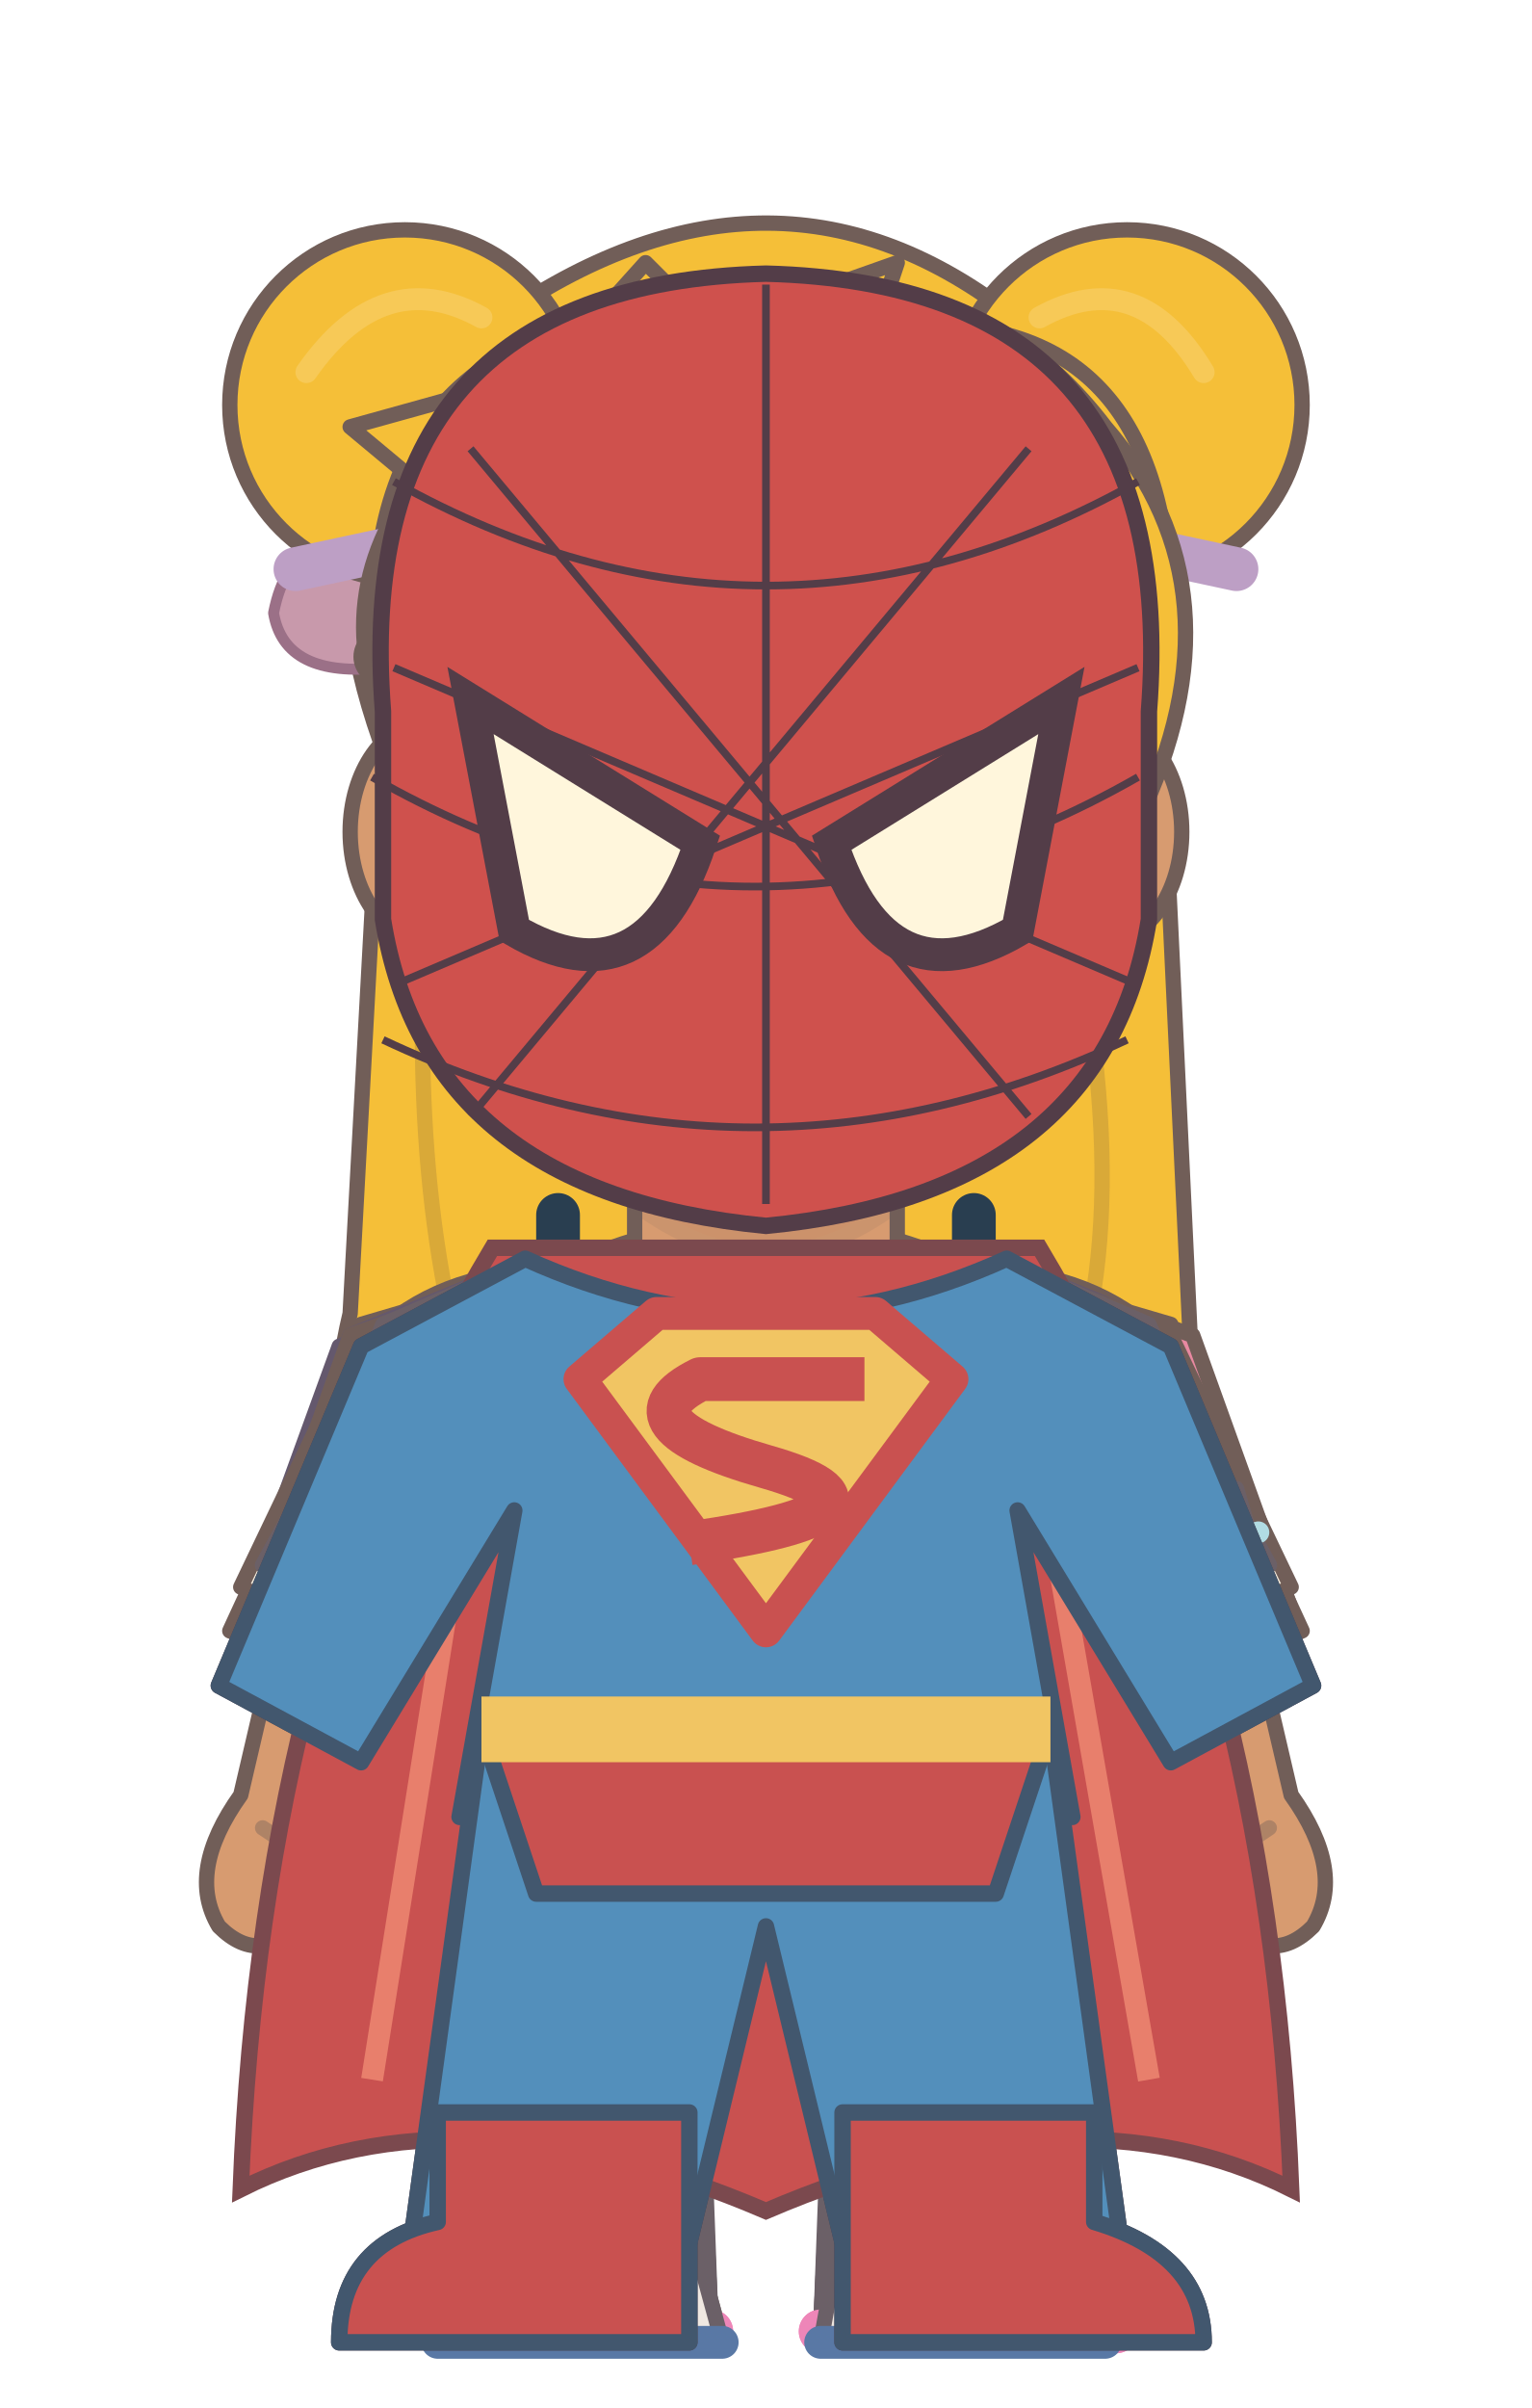
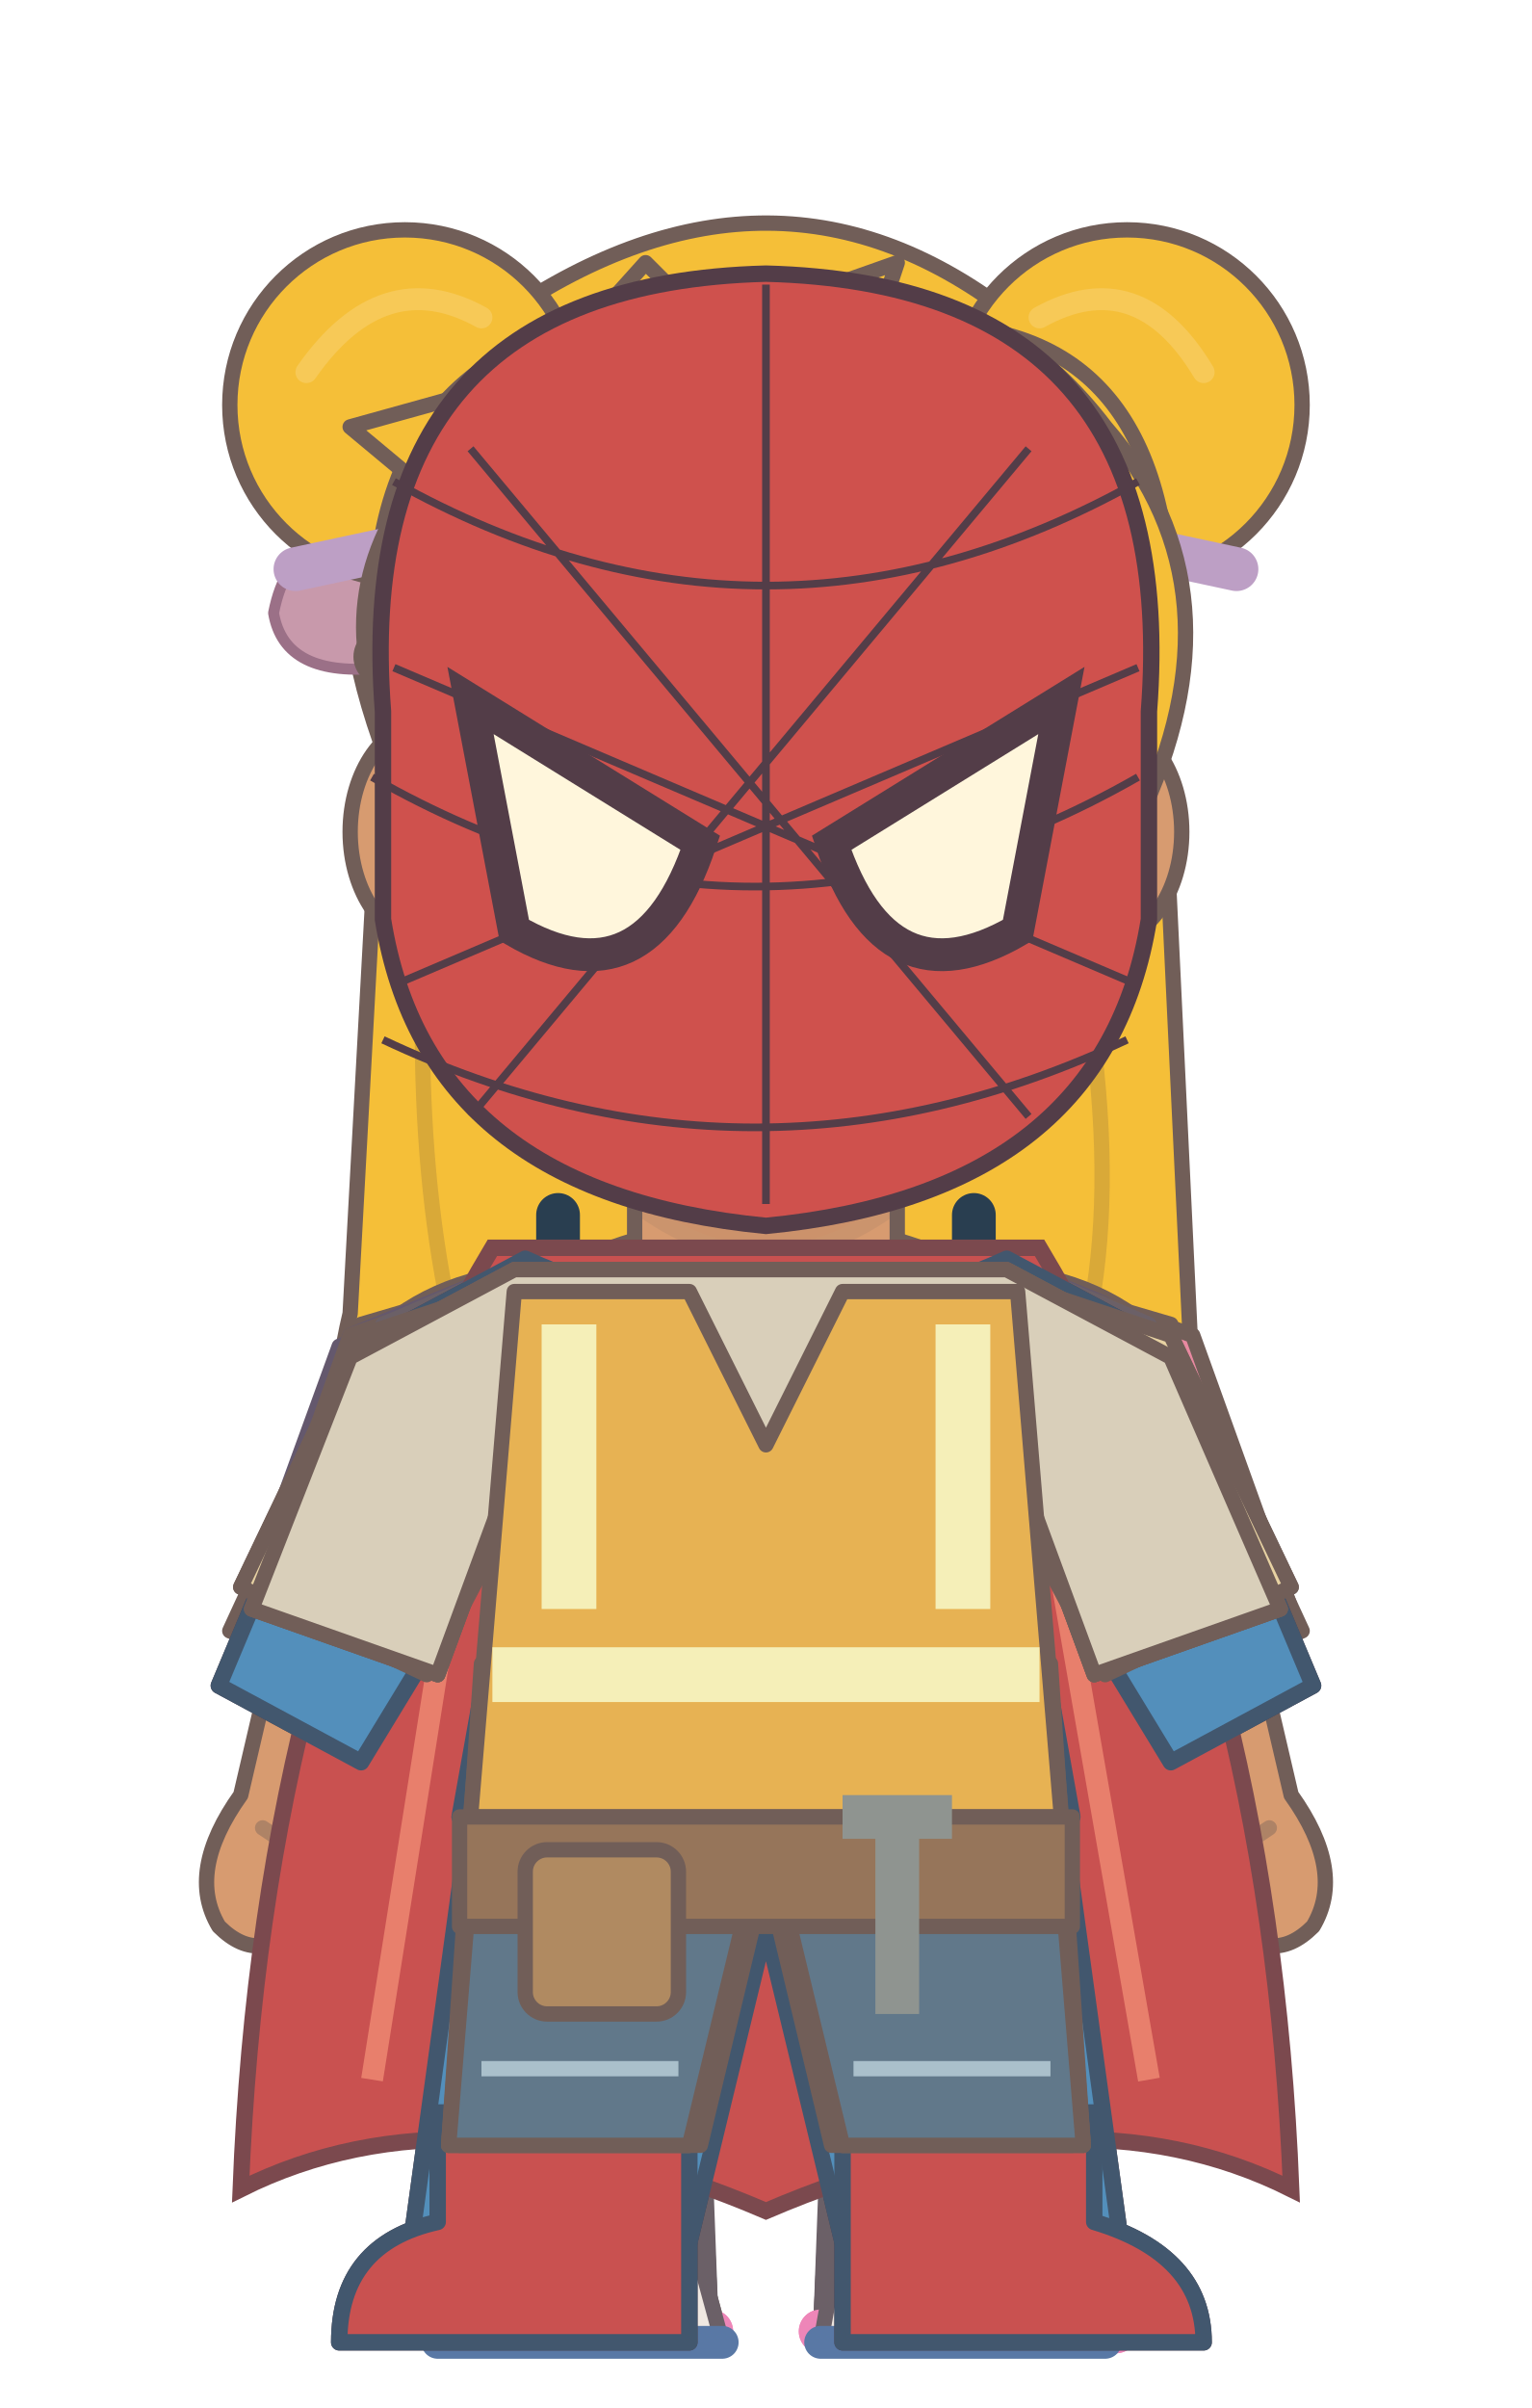
<svg xmlns="http://www.w3.org/2000/svg" width="140" height="220" viewBox="0 0 140 220">
  <defs>
    <linearGradient id="material-0" x1="0" y1="0" x2=".3" y2="1">
      <stop stop-color="#fff4d1" />
      <stop offset=".55" stop-color="#fff4d1" />
      <stop offset="1" stop-color="#fff4d1" />
    </linearGradient>
    <linearGradient id="material-1" x1="0" y1="0" x2=".3" y2="1">
      <stop stop-color="#f5bf38" />
      <stop offset=".55" stop-color="#f5bf38" />
      <stop offset="1" stop-color="#f5bf38" />
    </linearGradient>
    <linearGradient id="material-2" x1="0" y1="0" x2=".3" y2="1">
      <stop stop-color="#F5BF38" />
      <stop offset=".55" stop-color="#F5BF38" />
      <stop offset="1" stop-color="#F5BF38" />
    </linearGradient>
    <linearGradient id="material-3" x1="0" y1="0" x2=".3" y2="1">
      <stop stop-color="#D79B70" />
      <stop offset=".55" stop-color="#D79B70" />
      <stop offset="1" stop-color="#D79B70" />
    </linearGradient>
    <linearGradient id="material-4" x1="0" y1="0" x2=".3" y2="1">
      <stop stop-color="#E889A1" />
      <stop offset=".55" stop-color="#E889A1" />
      <stop offset="1" stop-color="#E889A1" />
    </linearGradient>
    <linearGradient id="material-5" x1="0" y1="0" x2=".3" y2="1">
      <stop stop-color="#fbe58a" />
      <stop offset=".55" stop-color="#fbe58a" />
      <stop offset="1" stop-color="#fbe58a" />
    </linearGradient>
    <linearGradient id="material-6" x1="0" y1="0" x2=".3" y2="1">
      <stop stop-color="#db8c81" />
      <stop offset=".55" stop-color="#db8c81" />
      <stop offset="1" stop-color="#db8c81" />
    </linearGradient>
    <linearGradient id="material-7" x1="0" y1="0" x2=".3" y2="1">
      <stop stop-color="#c899ab" />
      <stop offset=".55" stop-color="#c899ab" />
      <stop offset="1" stop-color="#c899ab" />
    </linearGradient>
    <linearGradient id="material-8" x1="0" y1="0" x2=".3" y2="1">
      <stop stop-color="#fff3db" />
      <stop offset=".55" stop-color="#fff3db" />
      <stop offset="1" stop-color="#fff3db" />
    </linearGradient>
    <linearGradient id="material-9" x1="0" y1="0" x2=".3" y2="1">
      <stop stop-color="#9c625f" />
      <stop offset=".55" stop-color="#9c625f" />
      <stop offset="1" stop-color="#9c625f" />
    </linearGradient>
    <linearGradient id="material-10" x1="0" y1="0" x2=".3" y2="1">
      <stop stop-color="#f4efdf" />
      <stop offset=".55" stop-color="#f4efdf" />
      <stop offset="1" stop-color="#f4efdf" />
    </linearGradient>
    <linearGradient id="material-11" x1="0" y1="0" x2=".3" y2="1">
      <stop stop-color="#f5efdf" />
      <stop offset=".55" stop-color="#f5efdf" />
      <stop offset="1" stop-color="#f5efdf" />
    </linearGradient>
    <linearGradient id="material-12" x1="0" y1="0" x2=".3" y2="1">
      <stop stop-color="#d8b88a" />
      <stop offset=".55" stop-color="#d8b88a" />
      <stop offset="1" stop-color="#d8b88a" />
    </linearGradient>
    <linearGradient id="material-13" x1="0" y1="0" x2=".3" y2="1">
      <stop stop-color="#f2df9c" />
      <stop offset=".55" stop-color="#f2df9c" />
      <stop offset="1" stop-color="#f2df9c" />
    </linearGradient>
    <linearGradient id="material-14" x1="0" y1="0" x2=".3" y2="1">
      <stop stop-color="#f7cc3f" />
      <stop offset=".55" stop-color="#f7cc3f" />
      <stop offset="1" stop-color="#f7cc3f" />
    </linearGradient>
    <linearGradient id="material-15" x1="0" y1="0" x2=".3" y2="1">
      <stop stop-color="#e4b85a" />
      <stop offset=".55" stop-color="#e4b85a" />
      <stop offset="1" stop-color="#e4b85a" />
    </linearGradient>
    <linearGradient id="material-16" x1="0" y1="0" x2=".3" y2="1">
      <stop stop-color="#f3d34e" />
      <stop offset=".55" stop-color="#f3d34e" />
      <stop offset="1" stop-color="#f3d34e" />
    </linearGradient>
    <linearGradient id="material-17" x1="0" y1="0" x2=".3" y2="1">
      <stop stop-color="#48b5c4" />
      <stop offset=".55" stop-color="#48b5c4" />
      <stop offset="1" stop-color="#48b5c4" />
    </linearGradient>
    <linearGradient id="material-18" x1="0" y1="0" x2=".3" y2="1">
      <stop stop-color="#bedee6" />
      <stop offset=".55" stop-color="#bedee6" />
      <stop offset="1" stop-color="#bedee6" />
    </linearGradient>
    <linearGradient id="material-19" x1="0" y1="0" x2=".3" y2="1">
      <stop stop-color="#467fba" />
      <stop offset=".55" stop-color="#467fba" />
      <stop offset="1" stop-color="#467fba" />
    </linearGradient>
    <linearGradient id="material-20" x1="0" y1="0" x2=".3" y2="1">
      <stop stop-color="#ed82ac" />
      <stop offset=".55" stop-color="#ed82ac" />
      <stop offset="1" stop-color="#ed82ac" />
    </linearGradient>
    <linearGradient id="material-21" x1="0" y1="0" x2=".3" y2="1">
      <stop stop-color="#e8d557" />
      <stop offset=".55" stop-color="#e8d557" />
      <stop offset="1" stop-color="#e8d557" />
    </linearGradient>
    <linearGradient id="hair-shine" x2="1" y2="1">
      <stop stop-color="#fff0a0" stop-opacity=".6" />
      <stop offset="1" stop-color="#fff0a0" stop-opacity="0" />
    </linearGradient>
    <symbol id="pattern-sol" viewBox="0 0 40 40">
      <g stroke="#fff4d1" stroke-width="2.5">
        <path d="M20 2v5m0 26v5M2 20h5m26 0h5M7 7l4 4m18 18 4 4M7 33l4-4m18-18 4-4" />
        <circle cx="20" cy="20" r="9" fill="url(#material-0)" />
      </g>
    </symbol>
    <symbol id="pattern-jardim" viewBox="0 0 40 40">
      <g fill="url(#material-0)">
        <ellipse cx="20" cy="20" rx="8" ry="17" />
        <ellipse cx="20" cy="20" rx="17" ry="8" />
      </g>
      <circle cx="20" cy="20" r="6" fill="url(#material-1)" />
    </symbol>
    <symbol id="pattern-estrela" viewBox="0 0 40 40">
      <path d="m20 2 5 12 13 2-10 9 3 13-11-7-11 7 3-13-10-9 13-2Z" fill="url(#material-0)" />
    </symbol>
    <symbol id="pattern-mar" viewBox="0 0 40 40">
      <path d="M1 10q8-9 17 0t20 0M1 20q8-9 17 0t20 0M1 30q8-9 17 0t20 0" stroke="#fff4d1" stroke-width="4" fill="none" />
    </symbol>
    <symbol id="pattern-festa" viewBox="0 0 40 40">
      <path d="M20 34Q-3 17 7 8q8-7 13 3q6-10 14-3q10 9-14 26Z" fill="url(#material-0)" />
    </symbol>
    <symbol id="pattern-pijama" viewBox="0 0 40 40">
      <path d="M27 3a17 17 0 1 0 10 27A18 18 0 0 1 27 3" fill="url(#material-0)" />
      <circle cx="34" cy="10" r="2" fill="url(#material-0)" />
    </symbol>
  </defs>
  <g id="hair-back-short" stroke="#715e58" stroke-width="1.4" stroke-linecap="round" stroke-linejoin="round">
    <path d="M36 72V54Q37 25 71 28q35 0 35 30v21l-12-9H45Z" fill="url(#material-2)" />
  </g>
  <g id="hair-back" stroke="#715e58" stroke-width="1.4" stroke-linecap="round" stroke-linejoin="round">
    <path d="M35 65C29 22 104 19 106 64L109 127Q108 145 92 145L43 145Q27 141 32 120Z" fill="url(#material-2)" />
    <path d="M39 82q-2 31 6 51m53-49q7 33-4 51" fill="none" stroke="#594235" opacity=".18" />
  </g>
  <g id="legs" stroke="#715e58" stroke-width="1.4" stroke-linecap="round" stroke-linejoin="round">
    <path d="M49 170h17l-3 34H49Zm25 0h17v34H77Z" fill="url(#material-3)" />
    <path d="M49 194h15v13H49Zm27 0h15v13H77Z" fill="#faf5e9" />
    <path d="M49 203h14l3 11H39q0-9 10-11Zm28 0h14q10 2 10 11H75Z" fill="#f3eee6" />
    <path d="M40 214h26m9 0h26" stroke="#c6b9a9" stroke-width="2" />
    <path d="m48 207 10 0m24 0h10" stroke="#899eae" stroke-width="2" />
  </g>
  <g id="hands" stroke="#715e58" stroke-width="1.4" stroke-linecap="round" stroke-linejoin="round">
    <path d="M41 124q-10-2-12 10l-7 30q-5 7-2 12q4 4 8-1l4-9 10-28Zm58 0q10-2 12 10l7 30q5 7 2 12q-4 4-8-1l-4-9-10-28Z" fill="url(#material-3)" />
    <path d="m24 167 3 2m86 0 3-2" fill="none" opacity=".4" />
  </g>
  <g id="body" fill="url(#material-4)" stroke="#715e58" stroke-width="1.4">
    <path d="M51 116q19-9 38 0q20 0 25 22l-13 7-9-11q1 26 15 49q-17 12-37 7q-20 5-37-7q14-23 15-49l-9 11-13-7q5-22 25-22Z" />
    <path d="M51 117q19 23 38 0" fill="url(#material-3)" />
    <path d="M46 158q24 7 48 0M49 168l-7 15m49-15 7 15" stroke="#715e58" stroke-opacity=".3" stroke-width="2" />
    <use href="#pattern-sol" x="56" y="133" width="24" height="24" stroke="none" />
  </g>
  <g id="body-casual" stroke="#715e58" stroke-width="1.4" stroke-linejoin="round">
    <path d="m50 116-17 5-10 23 17 7 9-17-4 33h50l-4-33 9 17 17-7-10-23-17-5q-20 13-40 0Z" fill="url(#material-4)" />
    <path d="M46 168h48l6 22H76l-6-14-6 14H40Z" fill="#4e6377" />
    <path d="M47 164h47" stroke="#f2ede1" stroke-width="4" />
    <use href="#pattern-sol" x="59" y="130" width="22" height="22" stroke="none" />
  </g>
  <g id="body-neon" stroke="#64586d" stroke-width="1.4" stroke-linejoin="round">
    <path d="M48 116h44l7 65H41Z" fill="#26304e" />
    <path d="m49 115-17 7-9 24 17 6 8-18-3 28 22-6v-36Zm42 0 17 7 9 24-17 6-8-18 3 28-22-6v-36Z" fill="url(#material-4)" />
    <path d="m50 117 13 9-10 14m37-23-13 9 10 14M43 169h54" fill="none" stroke="#79f4df" stroke-width="4" />
    <path d="m73 129-11 15h9l-4 13 14-18h-9Z" fill="url(#material-5)" stroke="none" />
    <path d="M42 176h24v16H38Zm32 0h24l4 16H74Z" fill="#26304e" />
  </g>
  <g id="body-aurora" stroke="#64586d" stroke-width="1.4" stroke-linejoin="round">
    <path d="M47 117 31 123l-8 22 17 5 8-16-10 50 32 8 32-8-10-50 8 16 17-5-8-22-16-6Z" fill="url(#material-4)" />
    <path d="m48 118 22 16 22-16M43 166h54" fill="none" stroke="#fbe58a" stroke-width="3" />
    <path d="m70 135 5 10 11 2-8 8 2 11-10-6-10 6 2-11-8-8 11-2Z" fill="#edf6ff" stroke-width="2" />
    <path d="m46 169-4 15m52-15 4 15" stroke="#7b65b0" stroke-width="4" />
  </g>
  <g id="face" stroke="#715e58" stroke-width="1.4" stroke-linecap="round" stroke-linejoin="round">
    <path d="M58 98v19q12 9 24 0V98" fill="url(#material-3)" />
    <path d="M58 103q12 10 24 0v7q-12 9-24 0" fill="#754f40" opacity=".12" />
    <ellipse cx="39" cy="76" rx="7" ry="10" fill="url(#material-3)" />
    <ellipse cx="101" cy="76" rx="7" ry="10" fill="url(#material-3)" />
    <path d="M40 61Q40 36 70 36q30 0 30 25v19q0 27-30 30Q40 107 40 80Z" fill="url(#material-3)" />
    <path d="M44 59q0-17 18-18" fill="none" stroke="#fff5dd" stroke-width="3" opacity=".28" />
    <ellipse cx="49" cy="88" rx="7" ry="4" fill="url(#material-6)" opacity=".32" stroke="none" />
    <ellipse cx="91" cy="88" rx="7" ry="4" fill="url(#material-6)" opacity=".32" stroke="none" />
    <path d="m70 78-2 9q3 2 5 0" fill="none" stroke="#956448" stroke-width="1.1" />
  </g>
  <g id="hair-bia" stroke="#715e58" stroke-width="1.4" stroke-linecap="round" stroke-linejoin="round">
    <path d="M36 71Q25 44 43 31q25-19 47-4q24 12 14 47Q87 66 79 43Q61 64 36 71Z" fill="url(#material-2)" />
    <path d="M40 56Q53 33 72 33m17 6q14 14 12 27" fill="none" stroke="#fff4cc" stroke-width="3" opacity=".5" />
    <path d="M43 62q21-8 32-24m12 12q5 13 13 17" fill="none" stroke="#9c7737" opacity=".28" />
    <path d="M36 55q-9-9-11 1q1 6 10 5q3 9 8 4q4-8-7-10Z" fill="url(#material-7)" stroke="#9b7087" stroke-width="1" />
    <circle cx="35" cy="60" r="2" fill="url(#material-8)" />
  </g>
  <g id="hair-luna" stroke="#715e58" stroke-width="1.4" stroke-linecap="round" stroke-linejoin="round">
    <circle cx="37" cy="37" r="16" fill="url(#material-2)" />
    <circle cx="103" cy="37" r="16" fill="url(#material-2)" />
    <path d="M36 72Q28 34 56 29q36-12 49 20l-4 25q-17-10-24-31q-15 21-41 29Z" fill="url(#material-2)" />
    <path d="M28 34q7-10 16-5m51 0q9-5 15 5M43 51q11-15 27-16" fill="none" stroke="#fff5e2" opacity=".18" stroke-width="2" />
    <path d="m27 52 14-3m58 0 14 3" stroke="#bd9fc5" stroke-width="4" />
  </g>
  <g id="hair-leo" stroke="#715e58" stroke-width="1.4" stroke-linecap="round" stroke-linejoin="round">
    <path d="M37 70Q29 56 38 44l-6-5 18-5 9-10 6 6 17-6-2 6q26-3 27 25l-7 19-9-22q-10 11-24 11l4-16q-11 19-34 23Z" fill="url(#material-2)" />
    <path d="m45 45 15-7m22-1 12 6" fill="none" stroke="#fff0d8" stroke-width="3" opacity=".3" />
  </g>
  <g id="hair-rui" stroke="#715e58" stroke-width="1.4" stroke-linecap="round" stroke-linejoin="round">
    <path d="M37 75Q27 40 53 31q32-13 48 8q13 15 3 36l-9-22q-22 2-42-10L43 71Z" fill="url(#material-2)" />
    <path d="M44 48q14-15 31-13" fill="none" stroke="#fff4de" stroke-width="2" opacity=".15" />
    <path d="M48 96q22 18 44 0q-4 14-22 16q-18-2-22-16Z" fill="url(#material-2)" stroke="none" opacity=".32" />
  </g>
  <g id="eyes">
    <path d="M49 64q5-3 10 0m22 0q5-3 10 0" fill="none" stroke="#675048" stroke-width="1.5" stroke-linecap="round" />
    <ellipse cx="55" cy="75" rx="3" ry="4.6" fill="#403d42" />
    <ellipse cx="85" cy="75" rx="3" ry="4.6" fill="#403d42" />
    <circle cx="54" cy="73" r="1" fill="#fffdf4" />
    <circle cx="84" cy="73" r="1" fill="#fffdf4" />
  </g>
  <g id="lids" fill="none" stroke="#675048" stroke-width="1.5" stroke-linecap="round">
    <path d="M50 76q5 4 10 0m20 0q5 4 10 0" />
  </g>
  <g id="mouth" fill="none" stroke="#915d59" stroke-width="1.5" stroke-linecap="round">
    <path d="M62 95q8 7 16 0" />
  </g>
  <g id="mouth-happy">
    <path d="M61 94q9 3 18 0q-1 11-9 11t-9-11Z" fill="url(#material-9)" />
    <path d="M64 96h12" stroke="#fff7e9" stroke-width="2" />
  </g>
  <g id="body-denim" stroke="#715e58" stroke-width="1.4" stroke-linejoin="round">
    <path d="M47 116h46l7 76H76l-6-28-6 28H40Z" fill="#354b61" />
    <path d="m49 116-17 6-9 25 17 6 8-20-4 35 24-4v-42m24-6 17 6 9 25-17 6-8-20 4 35-24-4v-42" fill="url(#material-4)" />
    <path d="M65 123h10v36H65Z" fill="url(#material-10)" />
    <path d="m49 119 13 12-9 9m38-21-13 12 9 9m-42 13h14m22 0h14" stroke="#bfd5df" fill="none" />
    <path d="M43 181h19m16 0h19" stroke="#8fa4b0" />
  </g>
  <g id="body-rehearsal" stroke="#715e58" stroke-width="1.4" stroke-linejoin="round">
    <path d="M46 163h48l6 35H78l-8-23-8 23H40Z" fill="#46515b" />
    <path d="m48 117-15 6-12 26 17 7 10-18-3 28h50l-3-28 10 18 17-7-12-26-15-6q-22 13-44 0Z" fill="url(#material-4)" />
    <path d="M53 118q17 18 34 0m-32 23h30m-28 12h26" fill="none" stroke="#f0e8d4" stroke-width="4" />
    <path d="M46 172v18m47-18v18" stroke="#b8cfbd" stroke-width="4" />
  </g>
  <g id="body-overalls" stroke="#715e58" stroke-width="1.4" stroke-linejoin="round">
    <path d="m48 117-15 5-11 23 17 8 10-19h42l10 19 17-8-11-23-15-5Z" fill="url(#material-11)" />
    <path d="M49 118h9v23h24v-23h9v29l7 49H76l-6-25-6 25H42l7-49Z" fill="url(#material-4)" />
    <rect x="58" y="147" width="24" height="18" rx="3" fill="url(#material-12)" />
    <path d="m62 153 8 5 8-5M47 178h13m20 0h13" fill="none" />
    <circle cx="54" cy="140" r="3" fill="url(#material-13)" />
    <circle cx="86" cy="140" r="3" fill="url(#material-13)" />
  </g>
  <g id="body-rumi" stroke="#6b6067" stroke-width="1.4" stroke-linejoin="round" stroke-linecap="round">
    <path d="M49 117h42l4 45H45Z" fill="#faf4e9" />
    <path d="m49 115-14 6-12 28 15 7 10-23-2 22 19-4v-32Zm42 0 14 6 12 28-15 7-10-23 2 22-19-4v-32Z" fill="url(#material-14)" />
    <path d="m49 116 13 10-10 10m39-20-13 10 10 10M33 130l-5 13m77-13 5 13" fill="none" stroke="#f8eee2" stroke-width="3" />
    <path d="m42 125-6 10 7 2m53-12 7 12-7 5" fill="none" stroke="#614f8c" stroke-width="2.5" />
    <path d="M46 162h48l6 22H76l-6-13-6 13H40Z" fill="#24475c" />
    <path d="M46 164h48" stroke="#ee638c" stroke-width="3" />
    <path d="M67 162h7v5h-7Z" fill="url(#material-15)" />
    <path d="M48 186h16l1 27H39q-1-7 10-10Zm28 0h16l-1 17q11 3 11 10H75Z" fill="#393445" />
    <path d="m51 190 9 4-9 4 10 4m19-12 8 4-8 4 8 4" fill="none" stroke="#e85e61" />
    <path d="M40 213h25m10 0h27" stroke="#c7b8ca" stroke-width="3" />
    <path d="m83 120 9 5-8 6 9 6-9 7m-49-6 5 4-5 4" fill="none" stroke="#5abeb9" stroke-width="2.5" />
    <path d="M54 187v24m30-24v24" stroke="#55c3c2" stroke-width="2" />
  </g>
  <g id="body-mira" stroke="#6b6067" stroke-width="1.4" stroke-linejoin="round" stroke-linecap="round">
    <path d="m49 116-13 5-12 22 16 8 9-16-3 24h48l-3-24 9 16 16-8-12-22-13-5q-21 12-42 0Z" fill="#303441" />
    <path d="m52 151 9-18 9 9 9-9 9 18m-30 0 5-10 7 9 7-9 5 10" fill="none" stroke="#7cd4e9" stroke-width="3" />
    <path d="m55 144 30-9m-29 16 27-9" stroke="#dd85b4" stroke-width="2" />
    <path d="M47 160h46l12 28q-35 10-70 0Z" fill="url(#material-16)" />
    <path d="M47 161h46" stroke="#35384c" stroke-width="4" />
    <path d="m49 169-6 17m17-17-2 21m24-21 2 21m8-21 6 17" stroke="#c5a446" />
    <path d="M48 191h16l1 22H39q-1-7 10-10Zm28 0h16l-1 12q11 3 11 10H75Z" fill="#34333f" />
    <path d="M49 193h14m14 0h14M40 213h25m10 0h27" stroke="#ee86b8" stroke-width="4" />
    <path d="m51 198 9 3-9 4m29-7 8 3-8 4" stroke="#ee86b8" fill="none" />
  </g>
  <g id="body-mira-shorts" stroke="#6b6067" stroke-width="1.4" stroke-linejoin="round" stroke-linecap="round">
    <path d="m49 116-13 5-12 22 16 8 9-16-3 24h48l-3-24 9 16 16-8-12-22-13-5q-21 12-42 0Z" fill="#303441" />
    <path d="m52 151 9-18 9 9 9-9 9 18m-30 0 5-10 7 9 7-9 5 10" fill="none" stroke="#7cd4e9" stroke-width="3" />
    <path d="m55 144 30-9m-29 16 27-9" stroke="#dd85b4" stroke-width="2" />
    <path d="M47 160h46l8 30H76l-6-16-6 16H39Z" fill="url(#material-16)" />
    <path d="M47 162h46" stroke="#35384c" stroke-width="4" />
    <path d="M48 191h16l1 22H39q-1-7 10-10Zm28 0h16l-1 12q11 3 11 10H75Z" fill="#34333f" />
    <path d="M49 193h14m14 0h14M40 213h25m10 0h27" stroke="#ee86b8" stroke-width="4" />
  </g>
  <g id="body-zoey" stroke="#6b6067" stroke-width="1.4" stroke-linejoin="round" stroke-linecap="round">
    <path d="M48 118h44l-1 40H49Z" fill="url(#material-17)" />
    <path d="M51 118v-7m38 7v-7M49 123l42 10m-42 8 42 9" stroke="#293e50" stroke-width="4" />
    <path d="M46 114h5v44h-5Zm43 0h5v44h-5Z" fill="url(#material-18)" />
    <path d="M46 160h48l6 43H76l-6-30-6 30H40Z" fill="url(#material-19)" />
    <path d="m47 168 12 5-14 8 13 8-16 6m48-27-12 9 16 6-13 10 15 5" fill="none" stroke="#edcf5d" stroke-width="5" />
    <path d="m50 163 7 8m-9 11 9 6m28-21 7 5m-10 13 9 5" stroke="#84d1cc" stroke-width="4" />
    <path d="M46 160h48" stroke="#344e78" stroke-width="4" />
    <path d="M49 203h14l3 11H39q0-9 10-11Zm28 0h14q10 2 10 11H75Z" fill="#f0e8e1" />
    <path d="M40 214h26m9 0h26" stroke="#5978a5" stroke-width="3" />
    <path d="m103 139 10-3 5 17-11 3Z" fill="#364e7d" />
    <path d="m105 143 10-3m-8 10 9-3" stroke="#b1dce3" stroke-width="2" />
    <path d="m51 130 5-6 4 8-4 10Z" fill="url(#material-20)" />
    <path d="M67 120v35" stroke="#f5d787" />
    <path d="m43 189 11 3-3 10H40Zm45 0 9 3 3 10H87Z" fill="url(#material-21)" />
  </g>
  <g id="body-spiderman" stroke="#533d48" stroke-width="1.5" stroke-linejoin="round">
    <path d="m48 115-15 8-13 31 13 7 14-23-5 28h56l-5-28 14 23 13-7-13-31-15-8q-22 10-44 0Z" fill="#cf514d" />
    <path d="M44 158h52l7 51H78l-8-33-8 33H37Z" fill="#538fbb" />
    <path d="M40 193h23v21H31q0-9 9-11Zm37 0h23v10q10 3 10 11H77Z" fill="#cf514d" />
    <path d="M70 120v38m-20-37 40 30m0-30-40 30m-6-18q26 12 52 0m-52 12q26 12 52 0" fill="none" stroke="#673e48" stroke-width=".8" />
    <ellipse cx="70" cy="139" rx="4" ry="7" fill="#343647" />
    <path d="m66 136-7-6m7 10-9-1m17-3 7-6m-7 10 9-1m-16 6-7 8m14-8 7 8" fill="none" stroke="#343647" stroke-width="2" />
  </g>
  <g id="mask-spiderman" stroke="#533d48" stroke-width="1.5">
    <path d="M35 65q-3-39 35-40 38 1 35 40v19q-4 25-35 28-31-3-35-28Z" fill="#cf514d" />
    <path d="M70 26v84M36 61l68 29m-68 0 68-29M43 41l51 61m-51 0 51-61m-58 3q34 19 68 0m-70 27q35 20 70 0m-69 24q34 16 68 0" fill="none" stroke-width=".7" />
    <path d="m43 64 21 13q-5 15-17 8Zm54 0L76 77q5 15 17 8Z" fill="#fff6dc" stroke-width="3" />
  </g>
  <g id="cape-superman">
    <path d="M45 114Q24 149 22 200q20-10 48 2 28-12 48-2-2-51-23-86Z" fill="#c95150" stroke="#7b494e" stroke-width="1.5" />
    <path d="m44 127-10 63m60-63 11 63" stroke="#e87f6c" stroke-width="2" />
  </g>
  <g id="body-superman" stroke="#42576e" stroke-width="1.5" stroke-linejoin="round">
    <path d="m48 115-15 8-13 31 13 7 14-23-5 28h56l-5-28 14 23 13-7-13-31-15-8q-22 10-44 0Z" fill="#538fbb" />
    <path d="M44 158h52l7 51H78l-8-33-8 33H37Z" fill="#538fbb" />
    <path d="M44 158h52l-5 15H49Z" fill="#c95150" />
    <path d="M44 158h52" stroke="#f1c563" stroke-width="6" />
    <path d="M40 193h23v21H31q0-9 9-11Zm37 0h23v10q10 3 10 11H77Z" fill="#c95150" />
    <path d="m53 126 7-6h20l7 6-17 23Z" fill="#f1c563" stroke="#c95150" stroke-width="3" />
    <path d="M79 126H64q-8 4 6 8t-7 7" fill="none" stroke="#c95150" stroke-width="4" />
  </g>
+   <g id="body-chef" stroke="#715e58" stroke-width="1.4" stroke-linejoin="round">
+     <path d="M44 152h52l3 44H77l-7-29-7 29H41Z" fill="#555969" />
+     <path d="m47 116-15 8-9 23 17 6 7-19-2 38h50l-2-38 7 19 17-6-10-23-15-8Z" fill="#f4eee0" />
+     <path d="m54 117 15 18 16-18m-15 17v34" fill="none" />
+     <circle cx="62" cy="144" r="2" />
+     <circle cx="79" cy="144" r="2" />
+     <circle cx="62" cy="157" r="2" />
+     <circle cx="79" cy="157" r="2" />
+     <path d="m60 118 10 9 10-9-10 3Z" fill="#d08269" />
+     <path d="M45 180h17m17 0h17" stroke="#92949c" />
+   </g>
+   <g id="body-doctor" stroke="#715e58" stroke-width="1.4" stroke-linejoin="round">
+     <path d="M45 143h50l4 53H77l-7-29-7 29H41Z" fill="#80aaa4" />
+     <path d="m47 116-15 8-9 23 17 6 7-19-4 43h23l4-34 4 34h23l-4-43 7 19 17-6-10-23-15-8Z" fill="#f4f0e5" />
+     <path d="m52 116 12 17 6-11 6 11 12-17" fill="#a9d1cb" />
+     <path d="M56 119v20q0 12 10 12t10-12v-20m0 24q14 0 12 12" fill="none" stroke="#607577" stroke-width="2.5" />
+     <circle cx="88" cy="157" r="4" fill="#b8c5c4" />
+     <rect x="46" y="155" width="13" height="13" rx="2" fill="#c4dcd6" />
+   </g>
+   <g id="body-gardener" stroke="#715e58" stroke-width="1.4" stroke-linejoin="round">
+     <path d="m48 117-15 5-11 23 17 8 10-19h42l10 19 17-8-11-23-15-5Z" fill="#e7d2a3" />
+     <path d="M49 118h9v23h24v-23h9v29l7 49H76l-6-25-6 25H42l7-49Z" fill="#87a579" />
+     <rect x="57" y="146" width="26" height="20" rx="3" fill="#afc296" />
+     <path d="M69 160v-10m0 5q-12 0-8-7 9 0 8 7m0-4q0-10 8-8 2 7-8 8" fill="#668358" />
+     <circle cx="54" cy="140" r="3" fill="#dfb869" />
+     <circle cx="86" cy="140" r="3" fill="#dfb869" />
+     <path d="M47 179h14m18 0h14" stroke="#c7d3b4" stroke-width="3" />
+   </g>
+   <g id="body-builder" stroke="#715e58" stroke-width="1.4" stroke-linejoin="round">
+     <path d="M45 147h50l4 49H77l-7-29-7 29H41Z" fill="#61788a" />
+     <path d="m47 116-15 8-9 23 17 6 7-19h46l7 19 17-6-10-23-15-8Z" fill="#d9cfba" />
+     <path d="M47 118h16l7 14 7-14h16l4 48H43Z" fill="#e7b253" />
+     <path d="M52 121v26m36-26v26M45 153h50" stroke="#f5efb8" stroke-width="5" />
+     <path d="M42 166h56v10H42Z" fill="#96755a" />
+     <rect x="48" y="169" width="14" height="15" rx="2" fill="#b08a61" />
+     <path d="M82 166v18m-5-18h10" stroke="#8f9490" stroke-width="4" />
+     <path d="M44 189h18m16 0h18" stroke="#aac0cb" />
+   </g>
</svg>
